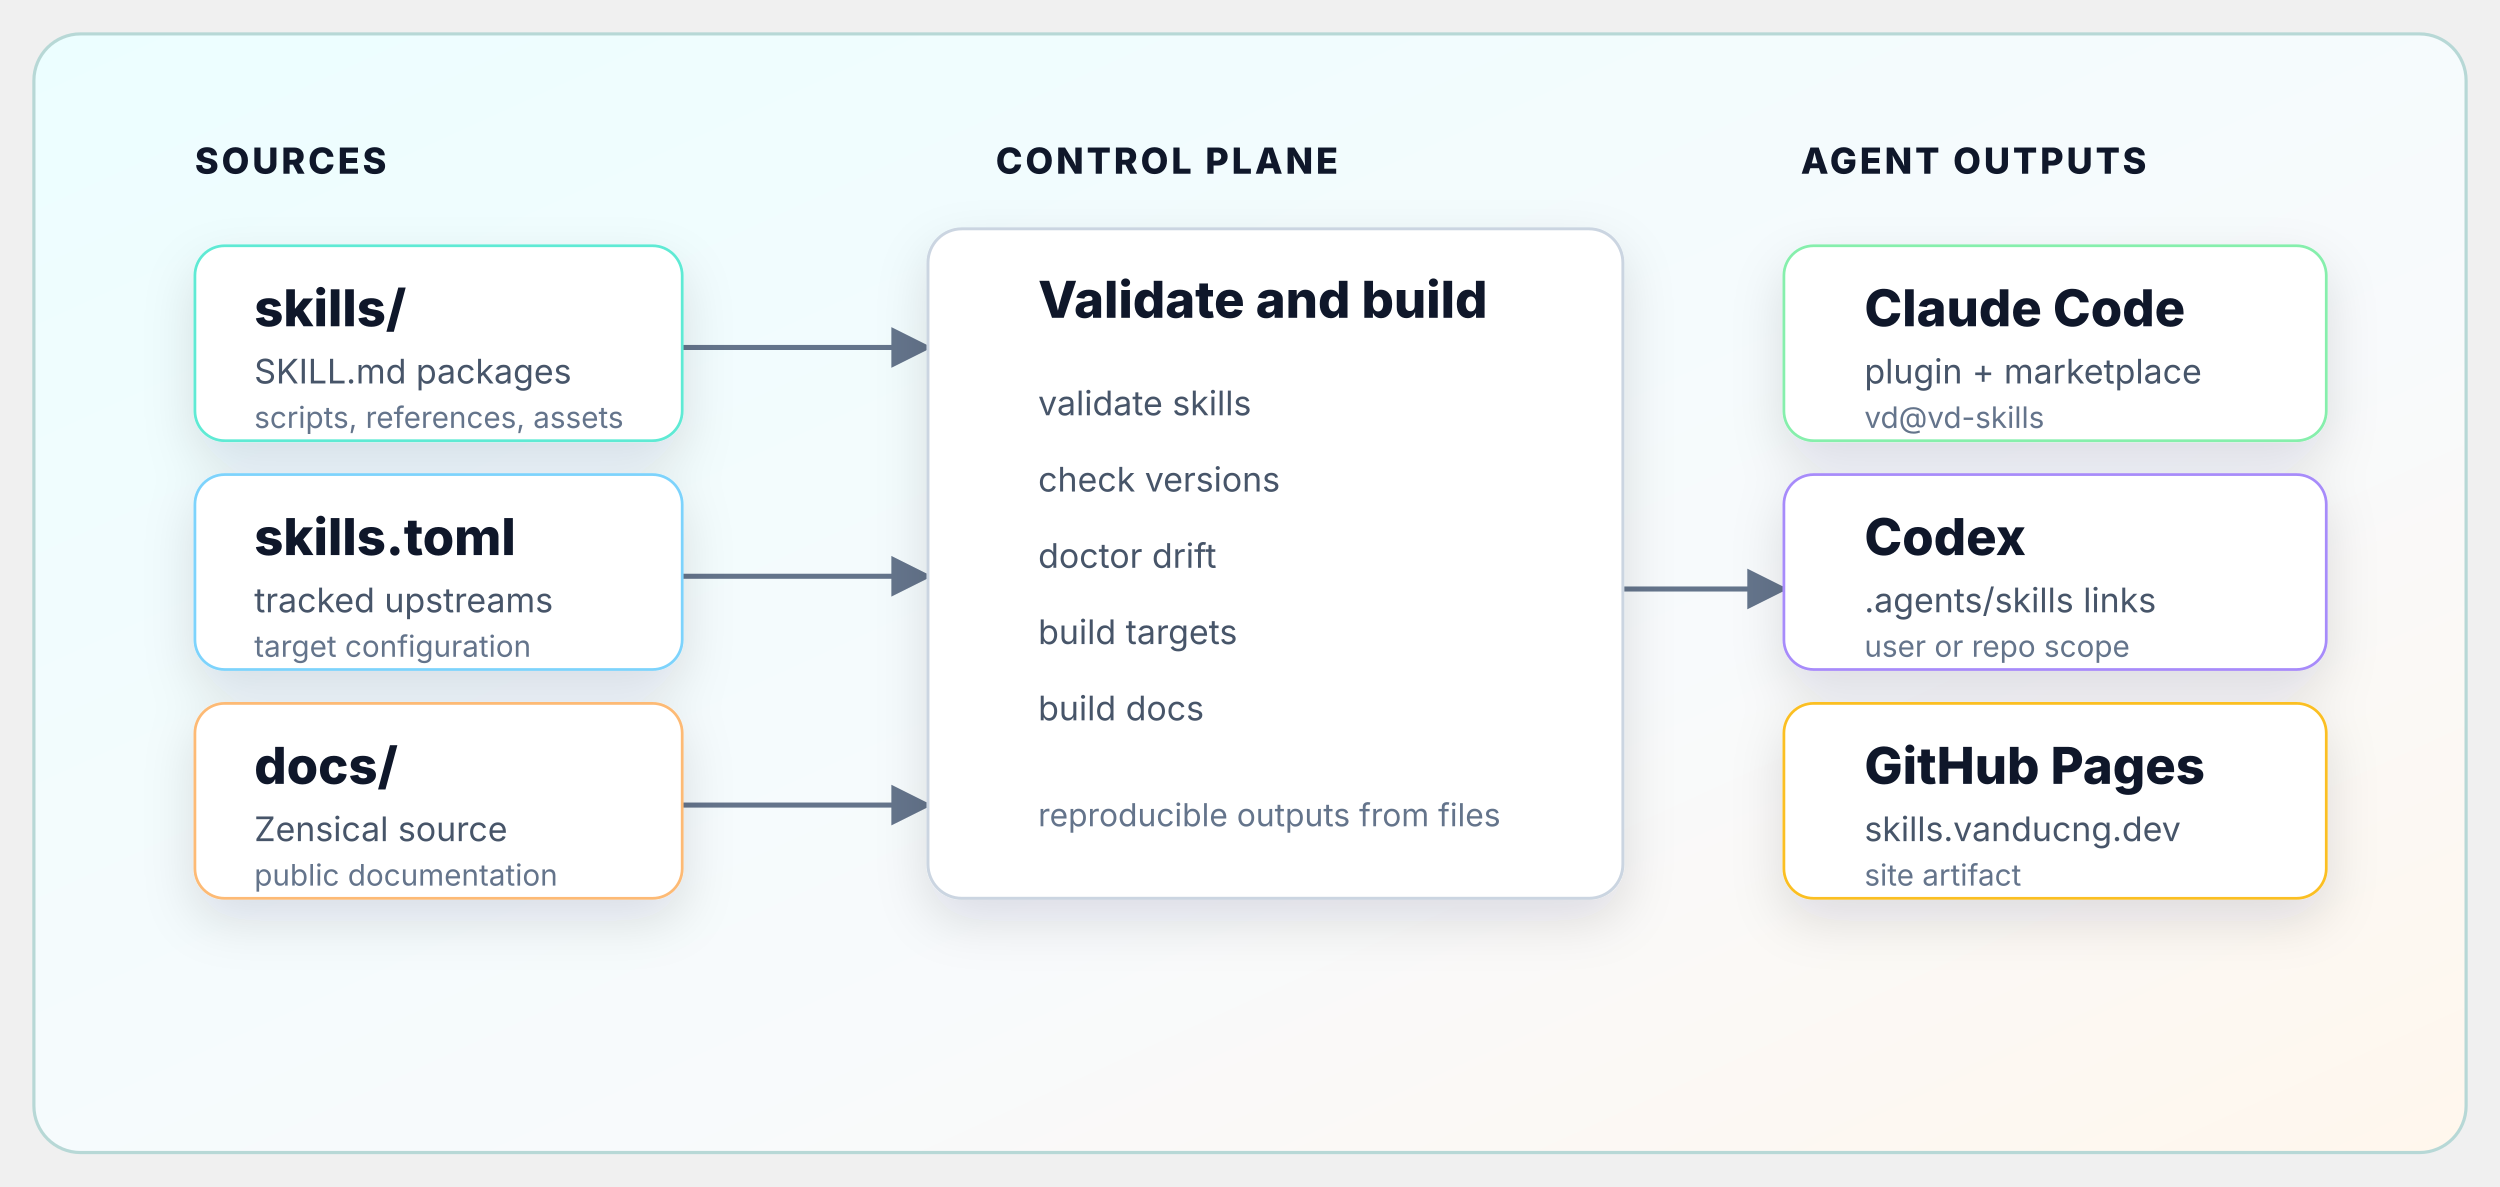
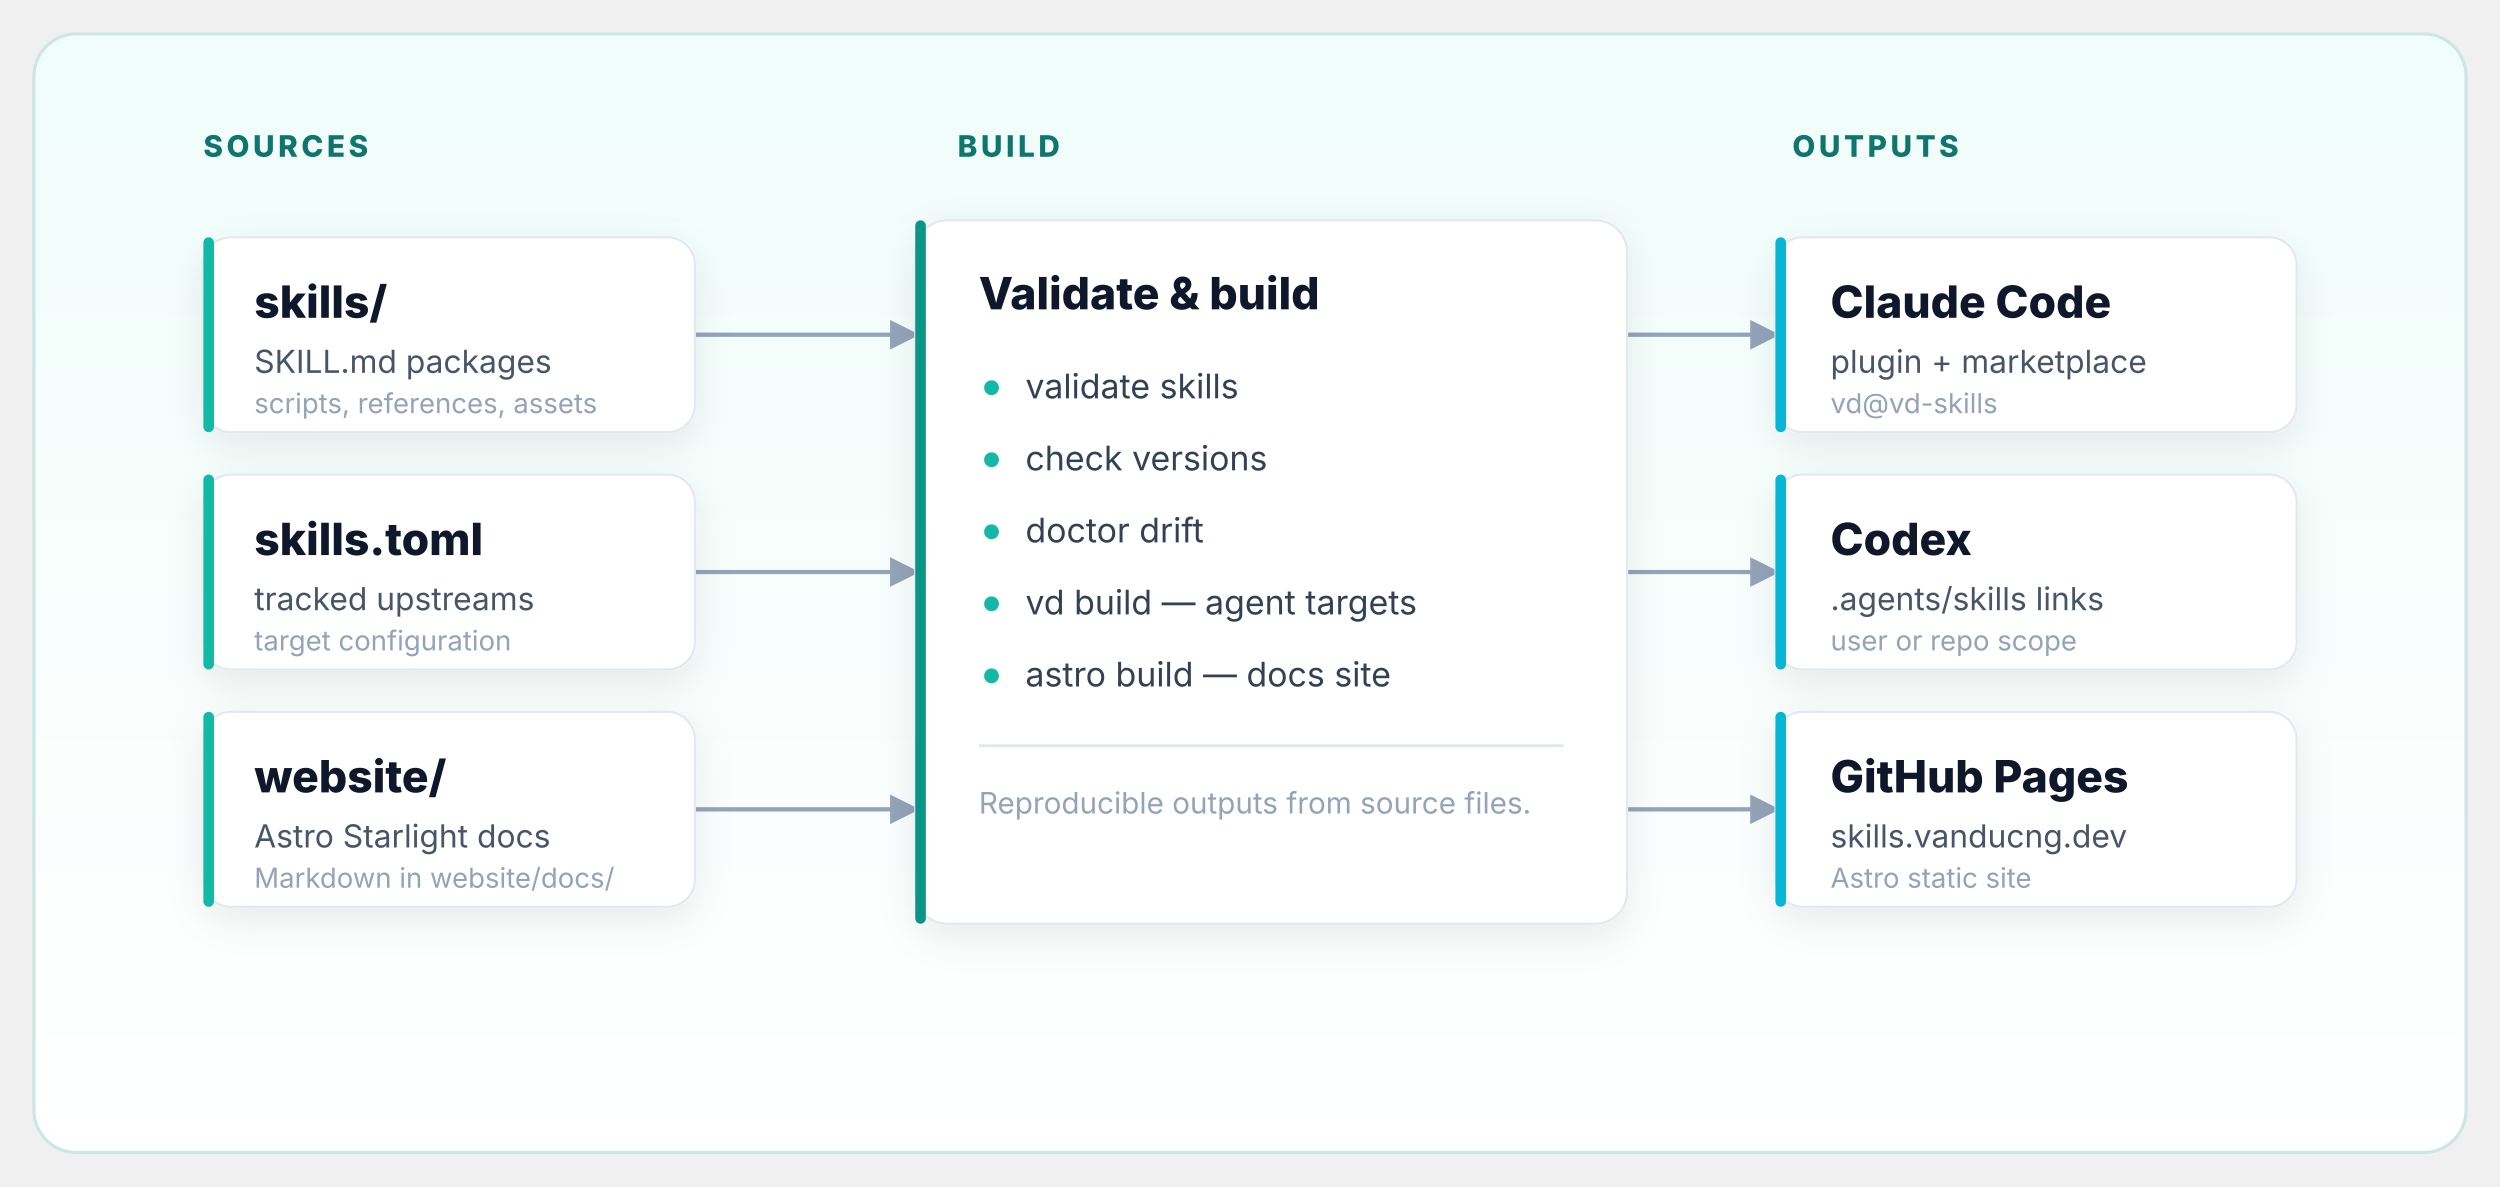
- <svg xmlns="http://www.w3.org/2000/svg" viewBox="0 0 1180 560" role="img" aria-labelledby="title desc">
+ <svg xmlns="http://www.w3.org/2000/svg" viewBox="0 0 1180 560" role="img" aria-labelledby="title desc" font-family="Inter, ui-sans-serif, system-ui, -apple-system, BlinkMacSystemFont, 'Segoe UI', sans-serif">
  <defs>
-     <linearGradient id="page" x1="0" y1="0" x2="1" y2="1">
-       <stop offset="0" stop-color="#ecfeff" />
-       <stop offset="0.62" stop-color="#f8fafc" />
-       <stop offset="1" stop-color="#fff7ed" />
+     <linearGradient id="page" x1="0" y1="0" x2="0" y2="1">
+       <stop offset="0" stop-color="#f0fdfa" />
+       <stop offset="1" stop-color="#ffffff" />
    </linearGradient>
-     <filter id="soft-shadow" x="-20%" y="-20%" width="140%" height="140%">
-       <feDropShadow dx="0" dy="10" stdDeviation="12" flood-color="#0f172a" flood-opacity="0.12" />
+     <filter id="card" x="-20%" y="-20%" width="140%" height="140%">
+       <feDropShadow dx="0" dy="6" stdDeviation="9" flood-color="#0f172a" flood-opacity="0.08" />
    </filter>
-     <marker id="arrow" viewBox="0 0 10 10" refX="9" refY="5" markerWidth="8" markerHeight="8" orient="auto-start-reverse">
-       <path d="M0 0 L10 5 L0 10 Z" fill="#64748b" />
+     <marker id="arrow" viewBox="0 0 10 10" refX="8.5" refY="5" markerWidth="7" markerHeight="7" orient="auto-start-reverse">
+       <path d="M0 0 L10 5 L0 10 Z" fill="#94a3b8" />
    </marker>
  </defs>
-   <rect x="16" y="16" width="1148" height="528" rx="22" fill="url(#page)" stroke="#b7d8d6" stroke-width="1.5" />
-   <g font-family="Inter, ui-sans-serif, system-ui, -apple-system, BlinkMacSystemFont, Segoe UI, sans-serif">
-     <text x="92" y="82" fill="#0f172a" font-size="17" font-weight="800" letter-spacing="0.08em">SOURCES</text>
-     <text x="470" y="82" fill="#0f172a" font-size="17" font-weight="800" letter-spacing="0.08em">CONTROL PLANE</text>
-     <text x="850" y="82" fill="#0f172a" font-size="17" font-weight="800" letter-spacing="0.08em">AGENT OUTPUTS</text>
+   <rect x="16" y="16" width="1148" height="528" rx="20" fill="url(#page)" stroke="#cbe7e3" stroke-width="1.5" />
+   <g fill="#0f766e" font-size="14" font-weight="800" letter-spacing="0.12em">
+     <text x="96" y="74">SOURCES</text>
+     <text x="452" y="74">BUILD</text>
+     <text x="846" y="74">OUTPUTS</text>
  </g>
-   <g fill="none" stroke="#64748b" stroke-width="2.4" stroke-linecap="round" marker-end="url(#arrow)">
-     <path d="M322 164 H438" />
-     <path d="M322 272 H438" />
-     <path d="M322 380 H438" />
-     <path d="M766 278 H842" />
+   <g fill="none" stroke="#94a3b8" stroke-width="2" stroke-linecap="round" marker-end="url(#arrow)">
+     <path d="M328 158 H432" />
+     <path d="M328 270 H432" />
+     <path d="M328 382 H432" />
+     <path d="M768 158 H838" />
+     <path d="M768 270 H838" />
+     <path d="M768 382 H838" />
  </g>
-   <g filter="url(#soft-shadow)">
-     <rect x="92" y="116" width="230" height="92" rx="14" fill="#ffffff" stroke="#5eead4" stroke-width="1.3" />
-     <rect x="92" y="224" width="230" height="92" rx="14" fill="#ffffff" stroke="#7dd3fc" stroke-width="1.3" />
-     <rect x="92" y="332" width="230" height="92" rx="14" fill="#ffffff" stroke="#fdba74" stroke-width="1.3" />
-     <rect x="438" y="108" width="328" height="316" rx="16" fill="#ffffff" stroke="#cbd5e1" stroke-width="1.4" />
-     <rect x="842" y="116" width="256" height="92" rx="14" fill="#ffffff" stroke="#86efac" stroke-width="1.3" />
-     <rect x="842" y="224" width="256" height="92" rx="14" fill="#ffffff" stroke="#a78bfa" stroke-width="1.3" />
-     <rect x="842" y="332" width="256" height="92" rx="14" fill="#ffffff" stroke="#fbbf24" stroke-width="1.3" />
+   <g filter="url(#card)">
+     <rect x="96" y="112" width="232" height="92" rx="13" fill="#ffffff" stroke="#e2e8f0" />
+     <rect x="96" y="224" width="232" height="92" rx="13" fill="#ffffff" stroke="#e2e8f0" />
+     <rect x="96" y="336" width="232" height="92" rx="13" fill="#ffffff" stroke="#e2e8f0" />
+     <rect x="432" y="104" width="336" height="332" rx="15" fill="#ffffff" stroke="#e2e8f0" />
+     <rect x="838" y="112" width="246" height="92" rx="13" fill="#ffffff" stroke="#e2e8f0" />
+     <rect x="838" y="224" width="246" height="92" rx="13" fill="#ffffff" stroke="#e2e8f0" />
+     <rect x="838" y="336" width="246" height="92" rx="13" fill="#ffffff" stroke="#e2e8f0" />
  </g>
-   <g font-family="Inter, ui-sans-serif, system-ui, -apple-system, BlinkMacSystemFont, Segoe UI, sans-serif">
-     <g fill="#0f172a" font-weight="800" font-size="24">
-       <text x="120" y="154">skills/</text>
-       <text x="120" y="262">skills.toml</text>
-       <text x="120" y="370">docs/</text>
-       <text x="490" y="150">Validate and build</text>
-       <text x="880" y="154">Claude Code</text>
-       <text x="880" y="262">Codex</text>
-       <text x="880" y="370">GitHub Pages</text>
+   <g>
+     <rect x="96" y="112" width="5" height="92" rx="2.5" fill="#14b8a6" />
+     <rect x="96" y="224" width="5" height="92" rx="2.5" fill="#14b8a6" />
+     <rect x="96" y="336" width="5" height="92" rx="2.5" fill="#14b8a6" />
+     <rect x="432" y="104" width="5" height="332" rx="2.5" fill="#0d9488" />
+     <rect x="838" y="112" width="5" height="92" rx="2.5" fill="#06b6d4" />
+     <rect x="838" y="224" width="5" height="92" rx="2.5" fill="#06b6d4" />
+     <rect x="838" y="336" width="5" height="92" rx="2.5" fill="#06b6d4" />
+   </g>
+   <g fill="#0f172a" font-weight="800" font-size="21">
+     <text x="120" y="150">skills/</text>
+     <text x="120" y="262">skills.toml</text>
+     <text x="120" y="374">website/</text>
+     <text x="462" y="146">Validate &amp; build</text>
+     <text x="864" y="150">Claude Code</text>
+     <text x="864" y="262">Codex</text>
+     <text x="864" y="374">GitHub Pages</text>
+   </g>
+   <g fill="#475569" font-size="15">
+     <text x="120" y="176">SKILL.md packages</text>
+     <text x="120" y="195" fill="#94a3b8" font-size="13">scripts, references, assets</text>
+     <text x="120" y="288">tracked upstreams</text>
+     <text x="120" y="307" fill="#94a3b8" font-size="13">target configuration</text>
+     <text x="120" y="400">Astro Starlight docs</text>
+     <text x="120" y="419" fill="#94a3b8" font-size="13">Markdown in website/docs/</text>
+     <text x="864" y="176">plugin + marketplace</text>
+     <text x="864" y="195" fill="#94a3b8" font-size="13">vd@vd-skills</text>
+     <text x="864" y="288">.agents/skills links</text>
+     <text x="864" y="307" fill="#94a3b8" font-size="13">user or repo scope</text>
+     <text x="864" y="400">skills.vanducng.dev</text>
+     <text x="864" y="419" fill="#94a3b8" font-size="13">Astro static site</text>
+   </g>
+   <g>
+     <g fill="#14b8a6">
+       <circle cx="468" cy="183" r="3.5" />
+       <circle cx="468" cy="217" r="3.5" />
+       <circle cx="468" cy="251" r="3.5" />
+       <circle cx="468" cy="285" r="3.5" />
+       <circle cx="468" cy="319" r="3.5" />
    </g>
-     <g fill="#475569" font-size="16">
-       <text x="120" y="181">SKILL.md packages</text>
-       <text x="120" y="202" fill="#64748b" font-size="14">scripts, references, assets</text>
-       <text x="120" y="289">tracked upstreams</text>
-       <text x="120" y="310" fill="#64748b" font-size="14">target configuration</text>
-       <text x="120" y="397">Zensical source</text>
-       <text x="120" y="418" fill="#64748b" font-size="14">public documentation</text>
-       <text x="490" y="196">validate skills</text>
-       <text x="490" y="232">check versions</text>
-       <text x="490" y="268">doctor drift</text>
-       <text x="490" y="304">build targets</text>
-       <text x="490" y="340">build docs</text>
-       <text x="490" y="390" fill="#64748b" font-size="15">reproducible outputs from files</text>
-       <text x="880" y="181">plugin + marketplace</text>
-       <text x="880" y="202" fill="#64748b" font-size="14">vd@vd-skills</text>
-       <text x="880" y="289">.agents/skills links</text>
-       <text x="880" y="310" fill="#64748b" font-size="14">user or repo scope</text>
-       <text x="880" y="397">skills.vanducng.dev</text>
-       <text x="880" y="418" fill="#64748b" font-size="14">site artifact</text>
+     <g fill="#334155" font-size="16">
+       <text x="484" y="188">validate skills</text>
+       <text x="484" y="222">check versions</text>
+       <text x="484" y="256">doctor drift</text>
+       <text x="484" y="290">vd build — agent targets</text>
+       <text x="484" y="324">astro build — docs site</text>
    </g>
+     <line x1="462" y1="352" x2="738" y2="352" stroke="#e2e8f0" stroke-width="1.4" />
+     <text x="462" y="384" fill="#94a3b8" font-size="14">Reproducible outputs from source files.</text>
  </g>
</svg>
